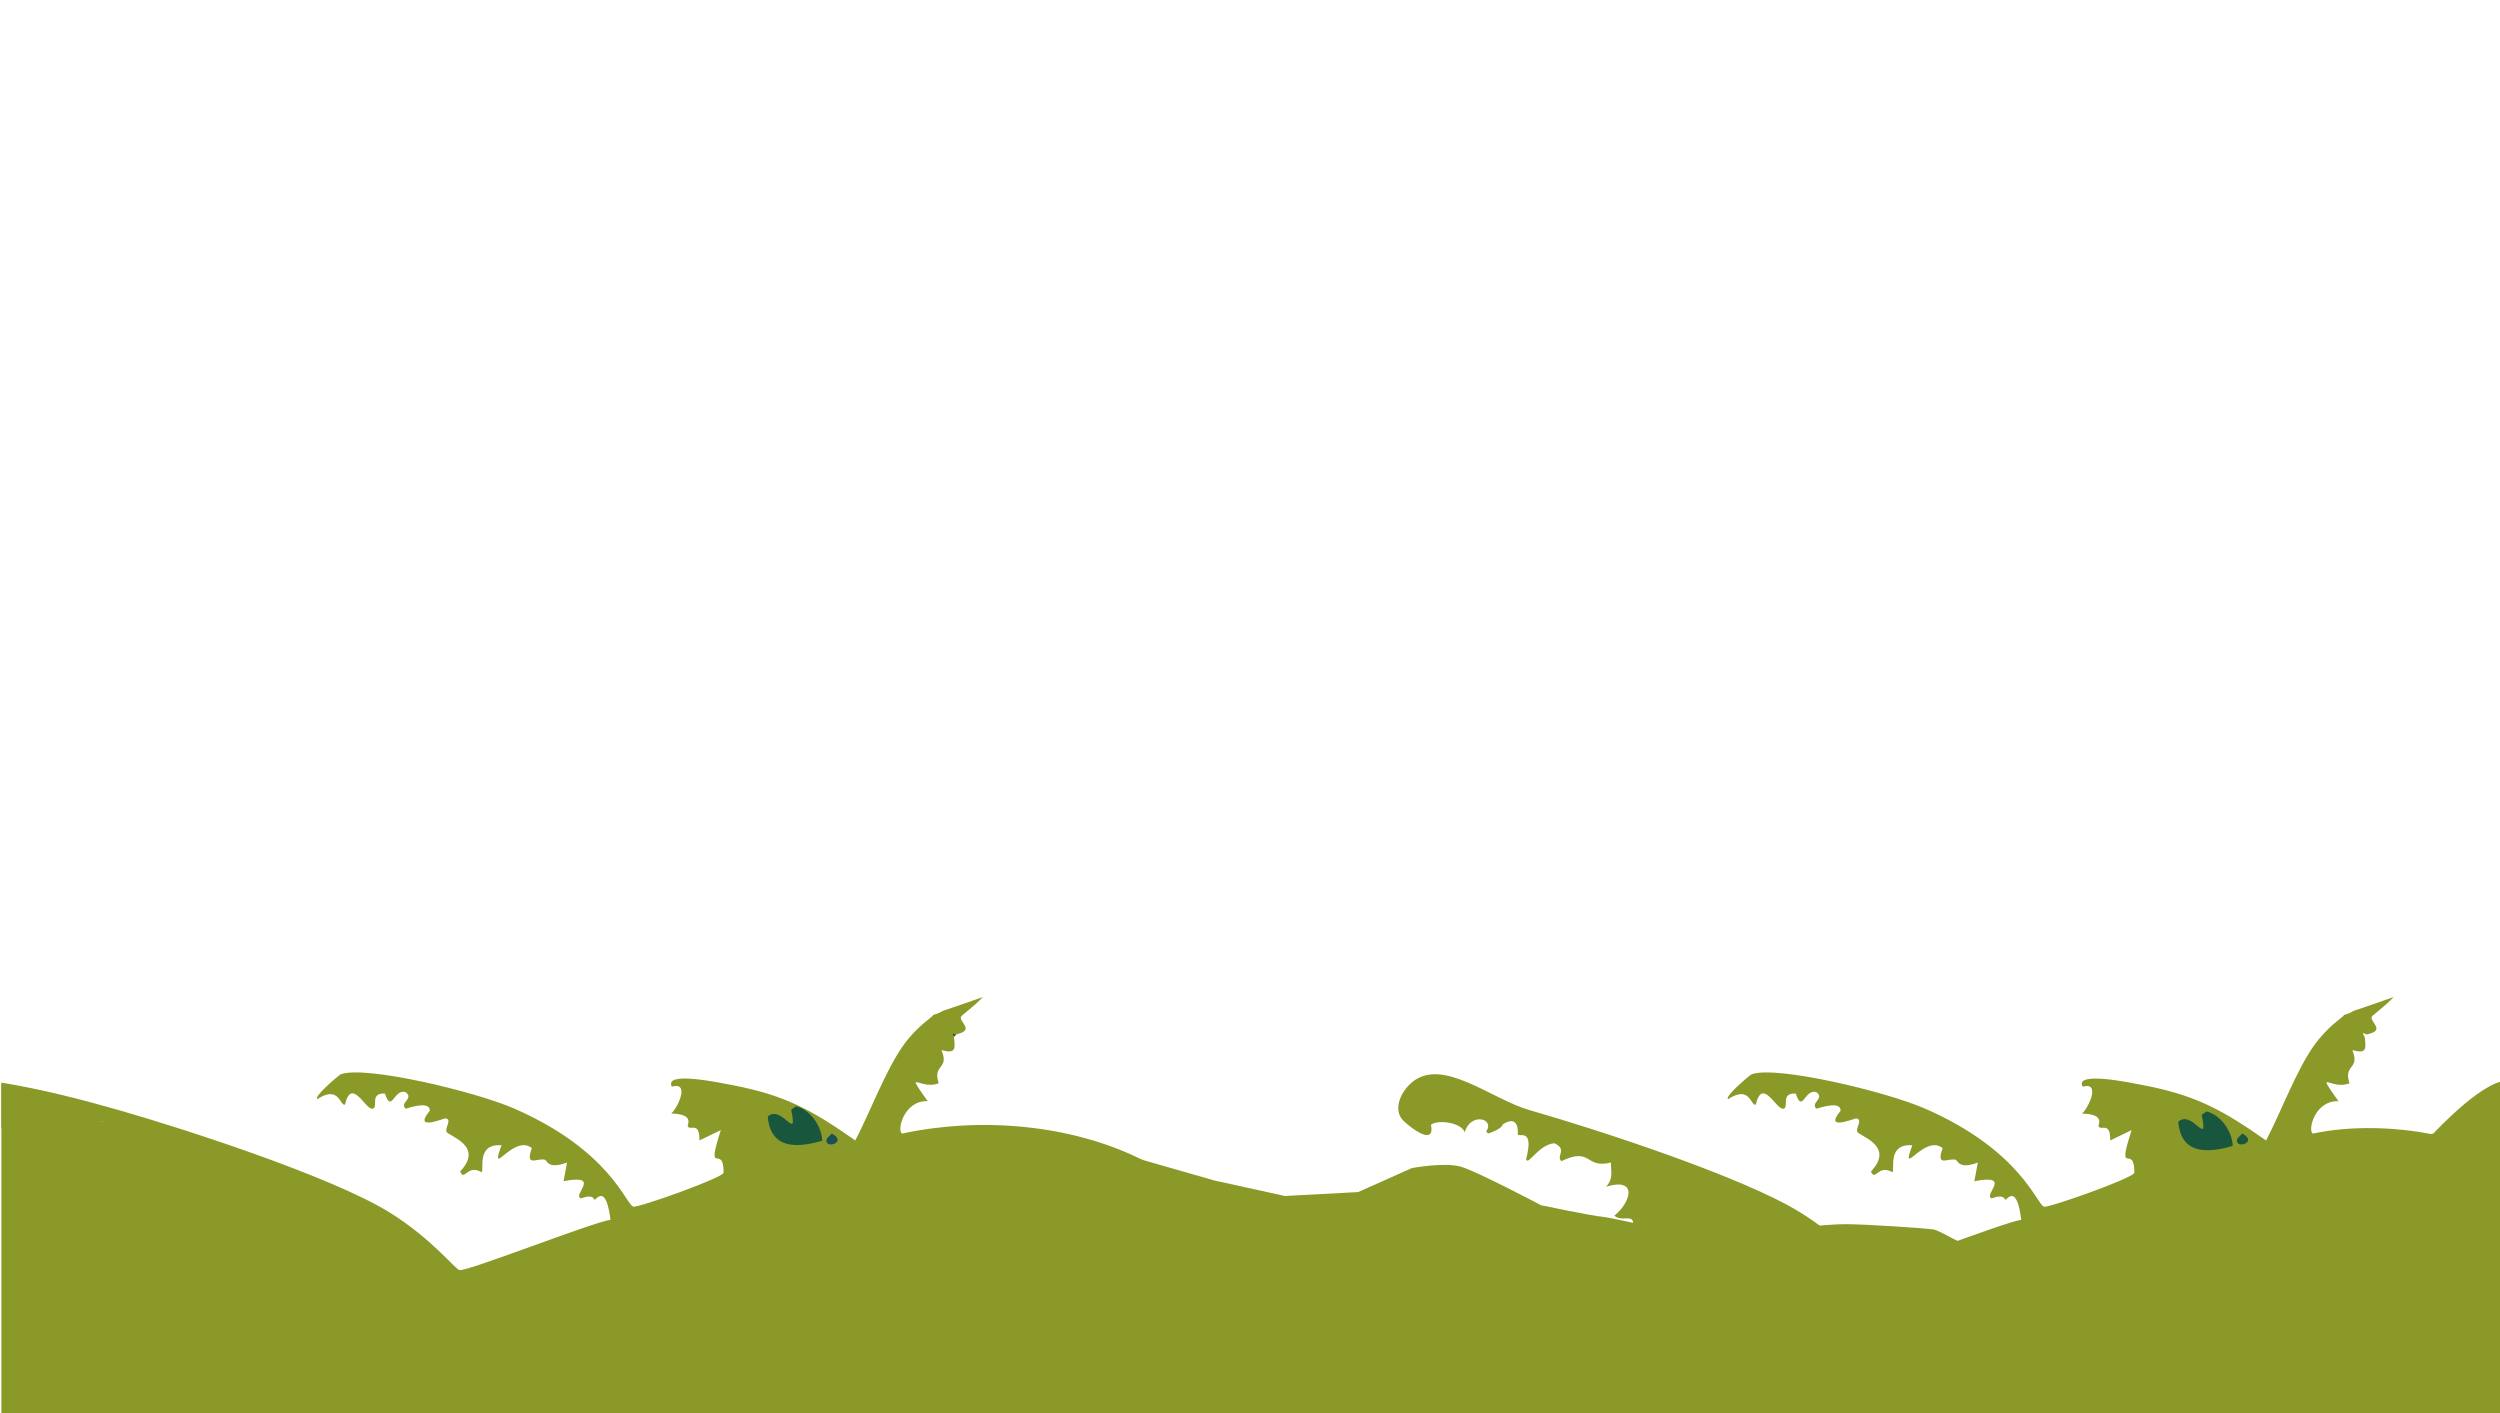
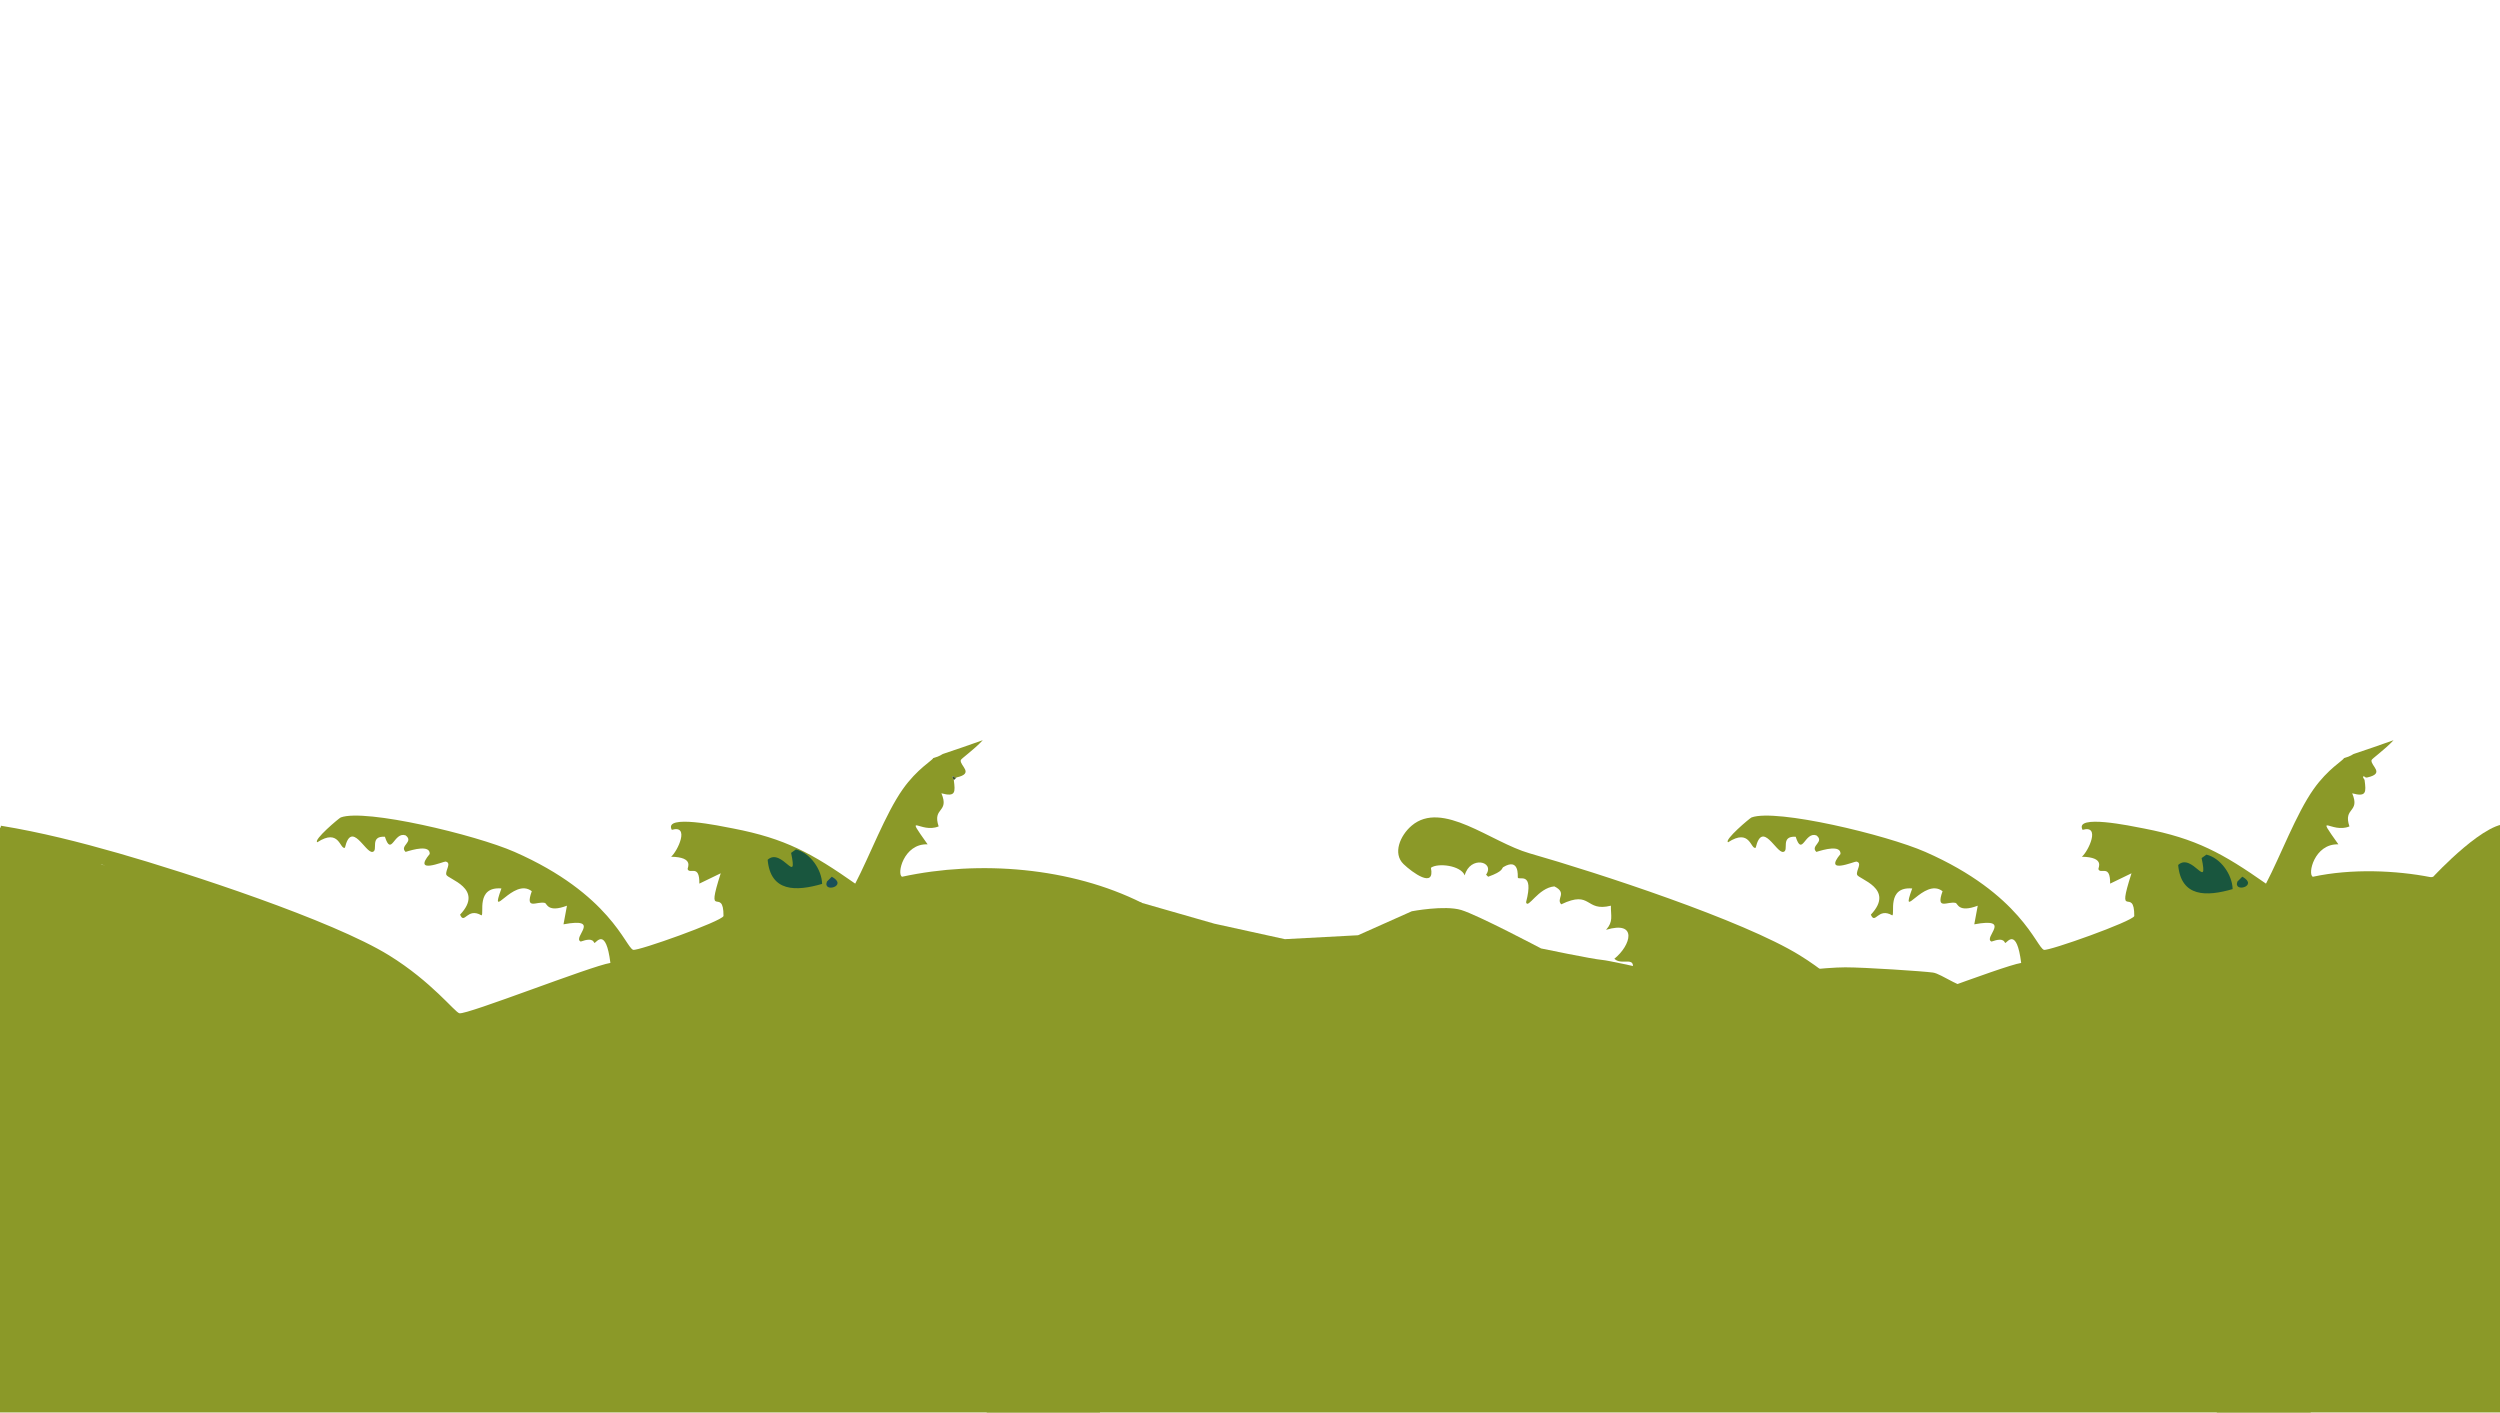
- <svg xmlns="http://www.w3.org/2000/svg" id="_5_camada" data-name="5 camada" version="1.1" viewBox="0 0 1911.52 1080">
+ <svg xmlns="http://www.w3.org/2000/svg" id="Camada_10" data-name="Camada 10" version="1.1" viewBox="0 0 1911.52 1080">
  <defs>
    <style>
      .cls-1 {
        fill: #19563e;
      }

      .cls-1, .cls-2, .cls-3, .cls-4, .cls-5 {
        stroke-width: 0px;
      }

      .cls-2 {
        fill: #194f59;
      }

      .cls-3 {
        fill: none;
      }

      .cls-6 {
        clip-path: url(#clippath);
      }

      .cls-4 {
        fill: #8b9928;
      }

      .cls-5 {
        fill: #3c5025;
      }
    </style>
    <clipPath id="clippath">
-       <polyline class="cls-3" points="1.06 .14 1912.42 .14 1912.42 1080.8 1.06 1080.8" />
+       <rect class="cls-3" x="0" width="1911.52" height="1080" />
    </clipPath>
  </defs>
  <g class="cls-6">
-     <path class="cls-4" d="M-5,828c4,1,27,5,27,5l35.55,16.85,40.41,14.83,42.37,14.83s39.68,15.49,58.68,28.49,58,38,74,43,42.64,3.75,43.32,3.88,23.68,27.21,27.68,29.17c4,1.96,31.25-.96,39.13,0,7.88.96,28.88-6.04,42.88-5.04s37.71,5.74,37.71,5.74c0,0,29.29,1.26,35.29-.74s26.11-54.53,26.11-54.53c0,0,9.89-5.47,44.89-11.47s75-10,75-10l94-14,28-18s21.26-9.84,27.63-.92,11.37,6.92,43.37,43.92,36,43,43,81,1.59,88.89,1.59,88.89c0,0-179.59,16.11-284.59,12.11s-177-22-258-20-189.21,60.71-189.21,60.71l-172.38,27.33,15.59-306.04,1-35Z" />
-     <path class="cls-4" d="M820.12,869.87l50.17,16.05,58.3,16.71,53.89,11.83,55.94-2.99,41.07-18.33s25.14-4.81,37.82-.98c12.68,3.83,61.04,29.39,61.04,29.39,0,0,39.28,8.19,46.96,8.82,7.68.63,76.81,16.77,82.74,17.2s35.93.43,42.93-3.57,45-8,60-8,60,3,67,4,21,13,39,15,66.77,0,66.77,0l60.06-16.89s48.17-7.11,70.17-2.11,45,13,58,31,10,87,10,87c0,0-100,37-189,45s-310,16-310,16c0,0-134-10-199-18s-239.49,65.73-239.49,65.73l-103.22-254.5,62.28-37.23,16.55-1.13Z" />
-     <path class="cls-4" d="M1560.16,960.39s24.27-19.51,44.55-30.95c20.28-11.44,96.28-16.44,120.28-22.44s135.57-40.31,135.57-40.31c0,0,42.56-46.01,59.43-39.69,19.96,7.47,5,81,5,81l16.85,233.71-198.85-51.71s-99.71,12.05-120.36-3.47c-20.64-15.53-92.01-79.53-92.01-79.53l29.52-46.61Z" />
+     <path class="cls-4" d="M-5.06,631.63c4,1,27,5,27,5l35.55,16.85,40.41,14.83,42.37,14.83s39.68,15.49,58.68,28.49,58,38,74,43,42.64,3.75,43.32,3.88,23.68,27.21,27.68,29.17c4,1.96,31.25-.96,39.13,0,7.88.96,28.88-6.04,42.88-5.04s37.71,5.74,37.71,5.74c0,0,29.29,1.26,35.29-.74s26.11-54.53,26.11-54.53c0,0,9.89-5.47,44.89-11.47s75-10,75-10l94-14,28-18s21.26-9.84,27.63-.92c6.37,8.92,11.37,6.92,43.37,43.92s36,43,43,81,1.59,88.89,1.59,88.89c0,0-56.67,375.25-161.67,371.25-105-4-294.26-51.45-375.26-49.45s-361.88,9.16-361.88,9.16l-5.36-250.82,15.59-306.04,1-35Z" />
+     <path class="cls-4" d="M820.07,673.5l50.17,16.05,58.3,16.71,53.89,11.83,55.94-2.99,41.07-18.33s25.14-4.81,37.82-.98c12.68,3.83,61.04,29.39,61.04,29.39,0,0,39.28,8.19,46.96,8.82,7.68.63,76.81,16.77,82.74,17.2s35.93.43,42.93-3.57,45-8,60-8,60,3,67,4,21,13,39,15,66.77,0,66.77,0l60.06-16.89s48.17-7.11,70.17-2.11,45,13,58,31,10,87,10,87c0,0,1.97,367.28-87.03,375.28s-351.97,103.72-351.97,103.72c0,0-123.31-67.31-188.31-75.31s-393.11,14.72-393.11,14.72l-20.29-564.18,62.28-37.23,16.55-1.13Z" />
+     <path class="cls-4" d="M1560.1,764.02s24.27-19.51,44.55-30.95,96.28-16.44,120.28-22.44,135.57-40.31,135.57-40.31c0,0,42.56-46.01,59.43-39.69,19.96,7.47,5,81,5,81l81.08,455.1-245.96,115.62s-116.83-376.67-137.48-392.19c-20.64-15.53-92.01-79.53-92.01-79.53l29.52-46.61Z" />
    <g>
-       <path class="cls-4" d="M1810.17,790.83c-1.93.44-2.51-1.12-2.64-1.05-1.62.88.4,2.13.53,3.16,1.16,9.15,1.51,13.01-9.49,10.02,6.34,15.09-7.14,10.44-2.11,25.31-13.97,5.79-26.87-12.3-8.44,13.71-18.46-.72-23.8,23.15-19.51,24.78,59.24-12.83,136.48,6.25,132.87,22.14-.39,1.73-18.19-9.57-22.14,18.98-9.91-20.82-37.14-23.22-27.94-6.85-.27,5.77-16.64-10.28-34.8-1.05q6.85,7.38,13.71,14.76c-28.54-3.31,1.87,19.24-24.25,10.55,14.22,27.14-3.81,13.31-14.24,1.58-3.09.41,3.07,15.25-17.4,7.91,10.76,33.5-12.76-3.19-26.36,7.38,8.49,14.58-9.18,4.09-10.55,7.38,6.15,33.35-9.99-9.72-24.78,6.85-1.83-1.39,10.67-41.22-21.09-12.65-1.07-.48,4.48-16.04-6.33-21.09-15.39,3.4-12.45,16.05-14.76,16.87-.82.29-.43-3.06-15.82-2.11,10.13,33.69-8.86-7.7-32.16,4.75,8.82,7.81.52,14.5,4.22,23.2-1.36,3.34-11.82-6.73-25.31,1.05-2.36,6.26,29.78,10.53,19.51,27.94-4.86-6.93-26.11-9.13-17.4,4.75-7.39,8.83-14.67-12.43-18.98,7.91-1.41,0-2.81,0-4.22,0-.53-22.38-14.39-11.39-23.2,0-1.41,0-2.81,0-4.22,0-6.85-19.35-33.71-25.52-34.8,0-53.08-.03-106.15.04-159.23,0,1.35-22.86,17.01-17.4,18.45-17.93.58-.21,2.81-3.39,5.27-4.22,2.51-.84,4.31,1.35,5.27,1.05.9-.28,3.27-3.9,4.22-4.22,1.63-.56,11.41,5.39,14.24-12.13-12.15-21.13-36.46,9.03-38.49,7.91,2.96-14.17-8.08-23.17-22.14-21.09-8.71,6.27,1.43,10.65-3.16,14.76-8.74-8.14-17.48-7.54-28.47-10.55,9.09,32.37,3.51,13.82-8.44,14.76-.82.06-.41,5.47-14.24-.53,17.36-15.21-11.9-11.28-13.18-12.13-1.92-1.26,10.21-22.89-33.22-14.24,10.42-26-3.56-12.16-10.55-18.98,12.86-10.36,17.97-29.49-6.33-22.14,5.71-6.42,3.56-10.5,3.69-18.45-20.06,5.02-14.5-12.27-37.96-1.05-4.25-4.3,5.02-8.62-5.27-13.71-12.48,1.11-20.31,17.83-21.62,12.13,6.4-24.67-5.92-16.17-6.33-18.98-.14-.95,1.34-15.32-11.07-7.91-1.44.86.44,3.11-11.6,7.38l-1.58-1.58c7.03-10.11-12.2-14.76-16.34.53-3.08-7.72-20.69-9.65-25.84-5.8,3.24,16.3-14.22,3.65-20.95-2.84-8.35-8.05-2.65-21.8,6.18-29.32,23.41-19.93,60.55,12.62,90.16,21.09,52.26,14.95,163.18,51.14,206.68,78.03,32.74,20.24,50.36,43.57,53.78,44.29,5.96,1.25,100.62-36.14,115.47-38.49-3.5-27.81-10.77-15.46-12.13-15.29-.8.1-.19-4.78-10.55-1.05-6.77-2.85,16.5-18.69-13.18-13.18l2.64-14.24c-14.81,5.58-15.26-1.7-16.87-2.11-6.2-1.55-15.39,6.04-10.02-8.96-14.2-11.1-33.01,24.66-23.2-2.11-19.8-1.64-12.91,19.87-15.29,20.56-10.95-6.41-12.95,7.49-16.34-.53,18.98-20.1-9.7-27.19-10.55-30.58-.83-3.34,4.33-9.03-.53-10.02-1.27-.26-25.58,10.33-12.13-5.8.35-7.12-12.77-3.39-18.45-1.58-4.98-4.74,6.65-7.61,0-12.65-8.96-3.1-10.75,16.68-15.82,1.05-12.16-.7-4.71,10.74-9.49,11.6-5.41.98-16.02-24.61-21.09-3.16-3.92,1.5-4.12-15.27-21.09-4.22-3.4-1.6,16.66-18.52,17.93-18.98,18.7-6.89,102.96,13.23,132.87,26.36,73.32,32.2,84.98,73.11,90.69,74.87,3.56,1.1,67.78-21.76,69.07-25.84.22-23.51-14.13,4.84-2.11-32.69q-8.17,3.95-16.34,7.91c.19-15.33-7.4-6.76-8.96-11.07-.34-.94,5.36-9.15-12.65-9.49,4.97-4.19,14.58-24.65.53-20.56-6.49-12.19,36.71-3.03,46.93-1.05,39.98,7.72,60.36,19.08,93.32,42.18,10.95-20.91,23.16-53.52,36.38-72.23,11.06-15.66,22.89-22.1,23.2-23.73,5.64-1.58,6.68-2.93,7.38-3.16,10.23-3.42,20.42-6.92,30.58-10.55-7.21,7.72-16.7,14.17-16.87,15.29-.69,4.41,10.64,10.07-3.16,13.18Z" />
-       <path class="cls-1" d="M1687.1,849.82c10.94,2.63,19.78,15.36,20.04,26.36-19.83,5.75-39.43,6.41-41.65-18.45,10.68-9.83,23.4,20.73,17.93-5.27q1.85-1.32,3.69-2.64Z" />
-       <path class="cls-1" d="M1714.52,866.69c13,7.15-7.25,12.67-3.69,3.69q1.85-1.85,3.69-3.69Z" />
+       <path class="cls-4" d="M1810.11,594.45c-1.93.44-2.51-1.12-2.64-1.05-1.62.88.4,2.13.53,3.16,1.16,9.15,1.51,13.01-9.49,10.02,6.34,15.09-7.14,10.44-2.11,25.31-13.97,5.79-26.87-12.3-8.44,13.71-18.46-.72-23.8,23.15-19.51,24.78,59.24-12.83,136.48,6.25,132.87,22.14-.39,1.73-18.19-9.57-22.14,18.98-9.91-20.82-37.14-23.22-27.94-6.85-.27,5.77-16.64-10.28-34.8-1.05q6.85,7.38,13.71,14.76c-28.54-3.31,1.87,19.24-24.25,10.55,14.22,27.14-3.81,13.31-14.24,1.58-3.09.41,3.07,15.25-17.4,7.91,10.76,33.5-12.76-3.19-26.36,7.38,8.49,14.58-9.18,4.09-10.55,7.38,6.15,33.35-9.99-9.72-24.78,6.85-1.83-1.39,10.67-41.22-21.09-12.65-1.07-.48,4.48-16.04-6.33-21.09-15.39,3.4-12.45,16.05-14.76,16.87-.82.29-.43-3.06-15.82-2.11,10.13,33.69-8.86-7.7-32.16,4.75,8.82,7.81.52,14.5,4.22,23.2-1.36,3.34-11.82-6.73-25.31,1.05-2.36,6.26,29.78,10.53,19.51,27.94-4.86-6.93-26.11-9.13-17.4,4.75-7.39,8.83-14.67-12.43-18.98,7.91-1.41,0-2.81,0-4.22,0-.53-22.38-14.39-11.39-23.2,0-1.41,0-2.81,0-4.22,0-6.85-19.35-33.71-25.52-34.8,0-53.08-.03-106.15.04-159.23,0,1.35-22.86,17.01-17.4,18.45-17.93.58-.21,2.81-3.39,5.27-4.22,2.51-.84,4.31,1.35,5.27,1.05.9-.28,3.27-3.9,4.22-4.22,1.63-.56,11.41,5.39,14.24-12.13-12.15-21.13-36.46,9.03-38.49,7.91,2.96-14.17-8.08-23.17-22.14-21.09-8.71,6.27,1.43,10.65-3.16,14.76-8.74-8.14-17.48-7.54-28.47-10.55,9.09,32.37,3.51,13.82-8.44,14.76-.82.06-.41,5.47-14.24-.53,17.36-15.21-11.9-11.28-13.18-12.13-1.92-1.26,10.21-22.89-33.22-14.24,10.42-26-3.56-12.16-10.55-18.98,12.86-10.36,17.97-29.49-6.33-22.14,5.71-6.42,3.56-10.5,3.69-18.45-20.06,5.02-14.5-12.27-37.96-1.05-4.25-4.3,5.02-8.62-5.27-13.71-12.48,1.11-20.31,17.83-21.62,12.13,6.4-24.67-5.92-16.17-6.33-18.98-.14-.95,1.34-15.32-11.07-7.91-1.44.86.44,3.11-11.6,7.38l-1.58-1.58c7.03-10.11-12.2-14.76-16.34.53-3.08-7.72-20.69-9.65-25.84-5.8,3.24,16.3-14.22,3.65-20.95-2.84-8.35-8.05-2.65-21.8,6.18-29.32,23.41-19.93,60.55,12.62,90.16,21.09,52.26,14.95,163.18,51.14,206.68,78.03,32.74,20.24,50.36,43.57,53.78,44.29,5.96,1.25,100.62-36.14,115.47-38.49-3.5-27.81-10.77-15.46-12.13-15.29-.8.1-.19-4.78-10.55-1.05-6.77-2.85,16.5-18.69-13.18-13.18q1.32-7.12,2.64-14.24c-14.81,5.58-15.26-1.7-16.87-2.11-6.2-1.55-15.39,6.04-10.02-8.96-14.2-11.1-33.01,24.66-23.2-2.11-19.8-1.64-12.91,19.87-15.29,20.56-10.95-6.41-12.95,7.49-16.34-.53,18.98-20.1-9.7-27.19-10.55-30.58-.83-3.34,4.33-9.03-.53-10.02-1.27-.26-25.58,10.33-12.13-5.8.35-7.12-12.77-3.39-18.45-1.58-4.98-4.74,6.65-7.61,0-12.65-8.96-3.1-10.75,16.68-15.82,1.05-12.16-.7-4.71,10.74-9.49,11.6-5.41.98-16.02-24.61-21.09-3.16-3.92,1.5-4.12-15.27-21.09-4.22-3.4-1.6,16.66-18.52,17.93-18.98,18.7-6.89,102.96,13.23,132.87,26.36,73.32,32.2,84.98,73.11,90.69,74.87,3.56,1.1,67.78-21.76,69.07-25.84.22-23.51-14.13,4.84-2.11-32.69q-8.17,3.95-16.34,7.91c.19-15.33-7.4-6.76-8.96-11.07-.34-.94,5.36-9.15-12.65-9.49,4.97-4.19,14.58-24.65.53-20.56-6.49-12.19,36.71-3.03,46.93-1.05,39.98,7.72,60.36,19.08,93.32,42.18,10.95-20.91,23.16-53.52,36.38-72.23,11.06-15.66,22.89-22.1,23.2-23.73,5.64-1.58,6.68-2.93,7.38-3.16,10.23-3.42,20.42-6.92,30.58-10.55-7.21,7.72-16.7,14.17-16.87,15.29-.69,4.41,10.64,10.07-3.16,13.18Z" />
+       <path class="cls-1" d="M1687.05,653.45c10.94,2.63,19.78,15.36,20.04,26.36-19.83,5.75-39.43,6.41-41.65-18.45,10.68-9.83,23.4,20.73,17.93-5.27q1.85-1.32,3.69-2.64Z" />
+       <path class="cls-1" d="M1714.46,670.32c13,7.15-7.25,12.67-3.69,3.69q1.85-1.85,3.69-3.69Z" />
    </g>
    <g>
-       <path class="cls-4" d="M731.47,790.8c-1.93.44-2.51-1.12-2.64-1.05-1.62.88.4,2.13.53,3.16,1.16,9.15,1.51,13.01-9.49,10.02,6.34,15.09-7.14,10.44-2.11,25.31-13.97,5.79-26.87-12.3-8.44,13.71-18.46-.72-23.8,23.15-19.51,24.78,59.24-12.83,129.05-7.22,183.48,20.04v3.16c-14.66,6.17-5.23-2.61-18.98-5.27-13.63,14.53-4.69,4.05-16.87-3.16-19.26-11.41-13.66,6.84-14.76,7.38-1.59.78-18.19-9.57-22.14,18.98-9.91-20.82-37.14-23.22-27.94-6.85-.27,5.77-16.64-10.28-34.8-1.05q6.85,7.38,13.71,14.76c-28.54-3.31,1.87,19.24-24.25,10.55,14.22,27.14-3.81,13.31-14.24,1.58-3.09.41,3.07,15.25-17.4,7.91,10.76,33.5-12.76-3.19-26.36,7.38,8.49,14.58-9.18,4.09-10.55,7.38,6.15,33.35-9.99-9.72-24.78,6.85-1.83-1.39,10.67-41.22-21.09-12.65-1.07-.48,4.48-16.04-6.33-21.09-15.39,3.4-12.45,16.05-14.76,16.87-.82.29-.43-3.06-15.82-2.11,10.13,33.69-8.86-7.7-32.16,4.75,8.82,7.81.52,14.5,4.22,23.2-1.36,3.34-11.82-6.73-25.31,1.05-2.36,6.26,29.78,10.53,19.51,27.94-4.86-6.93-26.11-9.13-17.4,4.75-7.39,8.83-14.67-12.43-18.98,7.91-1.41,0-2.81,0-4.22,0-.53-22.38-14.39-11.39-23.2,0-1.41,0-2.81,0-4.22,0-6.85-19.35-33.71-25.52-34.8,0-53.08-.03-106.15.04-159.23,0,1.35-22.86,17.01-17.4,18.45-17.93.58-.21,2.81-3.39,5.27-4.22,2.51-.84,4.31,1.35,5.27,1.05.9-.28,3.27-3.9,4.22-4.22,1.63-.56,11.41,5.39,14.24-12.13-12.15-21.13-36.46,9.03-38.49,7.91,2.96-14.17-8.08-23.17-22.14-21.09-8.71,6.27,1.43,10.65-3.16,14.76-8.74-8.14-17.48-7.54-28.47-10.55,9.09,32.37,3.51,13.82-8.44,14.76-.82.06-.41,5.47-14.24-.53,17.36-15.21-11.9-11.28-13.18-12.13-1.92-1.26,10.21-22.89-33.22-14.24,10.42-26-3.56-12.16-10.55-18.98,12.86-10.36,17.97-29.49-6.33-22.14,5.71-6.42,3.56-10.5,3.69-18.45-20.06,5.02-14.5-12.27-37.96-1.05-4.25-4.3,5.02-8.62-5.27-13.71-12.48,1.11-20.31,17.83-21.62,12.13,6.4-24.67-5.92-16.17-6.33-18.98-.14-.95,1.34-15.32-11.07-7.91-1.44.86.44,3.11-11.6,7.38l-1.58-1.58c7.03-10.11-12.2-14.76-16.34.53-3.08-7.72-20.69-9.65-25.84-5.8,3.24,16.3-5.42,2.31-14.76,2.64-.03-11.6.02-23.2,0-34.8,30.35,4.94,60.55,12.62,90.16,21.09,52.26,14.95,163.18,51.14,206.68,78.03,32.74,20.24,50.36,43.57,53.78,44.29,5.96,1.25,100.62-36.14,115.47-38.49-3.5-27.81-10.77-15.46-12.13-15.29-.8.1-.19-4.78-10.55-1.05-6.77-2.85,16.5-18.69-13.18-13.18q1.32-7.12,2.64-14.24c-14.81,5.58-15.26-1.7-16.87-2.11-6.2-1.55-15.39,6.04-10.02-8.96-14.2-11.1-33.01,24.66-23.2-2.11-19.8-1.64-12.91,19.87-15.29,20.56-10.95-6.41-12.95,7.49-16.34-.53,18.98-20.1-9.7-27.19-10.55-30.58-.83-3.34,4.33-9.03-.53-10.02-1.27-.26-25.58,10.33-12.13-5.8.35-7.12-12.77-3.39-18.45-1.58-4.98-4.74,6.65-7.61,0-12.65-8.96-3.1-10.75,16.68-15.82,1.05-12.16-.7-4.71,10.74-9.49,11.6-5.41.98-16.02-24.61-21.09-3.16-3.92,1.5-4.12-15.27-21.09-4.22-3.4-1.6,16.66-18.52,17.93-18.98,18.7-6.89,102.96,13.23,132.87,26.36,73.32,32.2,84.98,73.11,90.69,74.87,3.56,1.1,67.78-21.76,69.07-25.84.22-23.51-14.13,4.84-2.11-32.69q-8.17,3.95-16.34,7.91c.19-15.33-7.4-6.76-8.96-11.07-.34-.94,5.36-9.15-12.65-9.49,4.97-4.19,14.58-24.65.53-20.56-6.49-12.19,36.71-3.03,46.93-1.05,39.98,7.72,60.36,19.08,93.32,42.18,10.95-20.91,23.16-53.52,36.38-72.23,11.06-15.66,22.89-22.1,23.2-23.73,5.64-1.58,6.68-2.93,7.38-3.16,10.23-3.42,20.42-6.92,30.58-10.55-7.21,7.72-16.7,14.17-16.87,15.29-.69,4.41,10.64,10.07-3.16,13.18Z" />
-       <path class="cls-5" d="M731.47,790.8l-2.11,2.11c-.13-1.03-2.15-2.28-.53-3.16.12-.07.7,1.49,2.64,1.05Z" />
-       <path class="cls-1" d="M608.62,845.85c10.94,2.63,19.78,15.36,20.04,26.36-19.83,5.75-39.43,6.41-41.65-18.45,10.68-9.83,23.4,20.73,17.93-5.27q1.85-1.32,3.69-2.64Z" />
-       <path class="cls-2" d="M636.03,866.72c13,7.15-7.25,12.67-3.69,3.69l3.69-3.69Z" />
+       <path class="cls-4" d="M731.41,594.43c-1.93.44-2.51-1.12-2.64-1.05-1.62.88.4,2.13.53,3.16,1.16,9.15,1.51,13.01-9.49,10.02,6.34,15.09-7.14,10.44-2.11,25.31-13.97,5.79-26.87-12.3-8.44,13.71-18.46-.72-23.8,23.15-19.51,24.78,59.24-12.83,129.05-7.22,183.48,20.04v3.16c-14.66,6.17-5.23-2.61-18.98-5.27-13.63,14.53-4.69,4.05-16.87-3.16-19.26-11.41-13.66,6.84-14.76,7.38-1.59.78-18.19-9.57-22.14,18.98-9.91-20.82-37.14-23.22-27.94-6.85-.27,5.77-16.64-10.28-34.8-1.05q6.85,7.38,13.71,14.76c-28.54-3.31,1.87,19.24-24.25,10.55,14.22,27.14-3.81,13.31-14.24,1.58-3.09.41,3.07,15.25-17.4,7.91,10.76,33.5-12.76-3.19-26.36,7.38,8.49,14.58-9.18,4.09-10.55,7.38,6.15,33.35-9.99-9.72-24.78,6.85-1.83-1.39,10.67-41.22-21.09-12.65-1.07-.48,4.48-16.04-6.33-21.09-15.39,3.4-12.45,16.05-14.76,16.87-.82.29-.43-3.06-15.82-2.11,10.13,33.69-8.86-7.7-32.16,4.75,8.82,7.81.52,14.5,4.22,23.2-1.36,3.34-11.82-6.73-25.31,1.05-2.36,6.26,29.78,10.53,19.51,27.94-4.86-6.93-26.11-9.13-17.4,4.75-7.39,8.83-14.67-12.43-18.98,7.91-1.41,0-2.81,0-4.22,0-.53-22.38-14.39-11.39-23.2,0-1.41,0-2.81,0-4.22,0-6.85-19.35-33.71-25.52-34.8,0-53.08-.03-106.15.04-159.23,0,1.35-22.86,17.01-17.4,18.45-17.93.58-.21,2.81-3.39,5.27-4.22,2.51-.84,4.31,1.35,5.27,1.05.9-.28,3.27-3.9,4.22-4.22,1.63-.56,11.41,5.39,14.24-12.13-12.15-21.13-36.46,9.03-38.49,7.91,2.96-14.17-8.08-23.17-22.14-21.09-8.71,6.27,1.43,10.65-3.16,14.76-8.74-8.14-17.48-7.54-28.47-10.55,9.09,32.37,3.51,13.82-8.44,14.76-.82.06-.41,5.47-14.24-.53,17.36-15.21-11.9-11.28-13.18-12.13-1.92-1.26,10.21-22.89-33.22-14.24,10.42-26-3.56-12.16-10.55-18.98,12.86-10.36,17.97-29.49-6.33-22.14,5.71-6.42,3.56-10.5,3.69-18.45-20.06,5.02-14.5-12.27-37.96-1.05-4.25-4.3,5.02-8.62-5.27-13.71-12.48,1.11-20.31,17.83-21.62,12.13,6.4-24.67-5.92-16.17-6.33-18.98-.14-.95,1.34-15.32-11.07-7.91-1.44.86.44,3.11-11.6,7.38l-1.58-1.58c7.03-10.11-12.2-14.76-16.34.53-3.08-7.72-20.69-9.65-25.84-5.8,3.24,16.3-5.42,2.31-14.76,2.64-.03-11.6.02-23.2,0-34.8,30.35,4.94,60.55,12.62,90.16,21.09,52.26,14.95,163.18,51.14,206.68,78.03,32.74,20.24,50.36,43.57,53.78,44.29,5.96,1.25,100.62-36.14,115.47-38.49-3.5-27.81-10.77-15.46-12.13-15.29-.8.1-.19-4.78-10.55-1.05-6.77-2.85,16.5-18.69-13.18-13.18l2.64-14.24c-14.81,5.58-15.26-1.7-16.87-2.11-6.2-1.55-15.39,6.04-10.02-8.96-14.2-11.1-33.01,24.66-23.2-2.11-19.8-1.64-12.91,19.87-15.29,20.56-10.95-6.41-12.95,7.49-16.34-.53,18.98-20.1-9.7-27.19-10.55-30.58-.83-3.34,4.33-9.03-.53-10.02-1.27-.26-25.58,10.33-12.13-5.8.35-7.12-12.77-3.39-18.45-1.58-4.98-4.74,6.65-7.61,0-12.65-8.96-3.1-10.75,16.68-15.82,1.05-12.16-.7-4.71,10.74-9.49,11.6-5.41.98-16.02-24.61-21.09-3.16-3.92,1.5-4.12-15.27-21.09-4.22-3.4-1.6,16.66-18.52,17.93-18.98,18.7-6.89,102.96,13.23,132.87,26.36,73.32,32.2,84.98,73.11,90.69,74.87,3.56,1.1,67.78-21.76,69.07-25.84.22-23.51-14.13,4.84-2.11-32.69q-8.17,3.95-16.34,7.91c.19-15.33-7.4-6.76-8.96-11.07-.34-.94,5.36-9.15-12.65-9.49,4.97-4.19,14.58-24.65.53-20.56-6.49-12.19,36.71-3.03,46.93-1.05,39.98,7.72,60.36,19.08,93.32,42.18,10.95-20.91,23.16-53.52,36.38-72.23,11.06-15.66,22.89-22.1,23.2-23.73,5.64-1.58,6.68-2.93,7.38-3.16,10.23-3.42,20.42-6.92,30.58-10.55-7.21,7.72-16.7,14.17-16.87,15.29-.69,4.41,10.64,10.07-3.16,13.18Z" />
+       <path class="cls-5" d="M731.41,594.43l-2.11,2.11c-.13-1.03-2.15-2.28-.53-3.16.12-.07.7,1.49,2.64,1.05Z" />
+       <path class="cls-1" d="M608.56,649.48c10.94,2.63,19.78,15.36,20.04,26.36-19.83,5.75-39.43,6.41-41.65-18.45,10.68-9.83,23.4,20.73,17.93-5.27q1.85-1.32,3.69-2.64Z" />
+       <path class="cls-2" d="M635.98,670.35c13,7.15-7.25,12.67-3.69,3.69l3.69-3.69Z" />
    </g>
  </g>
</svg>
